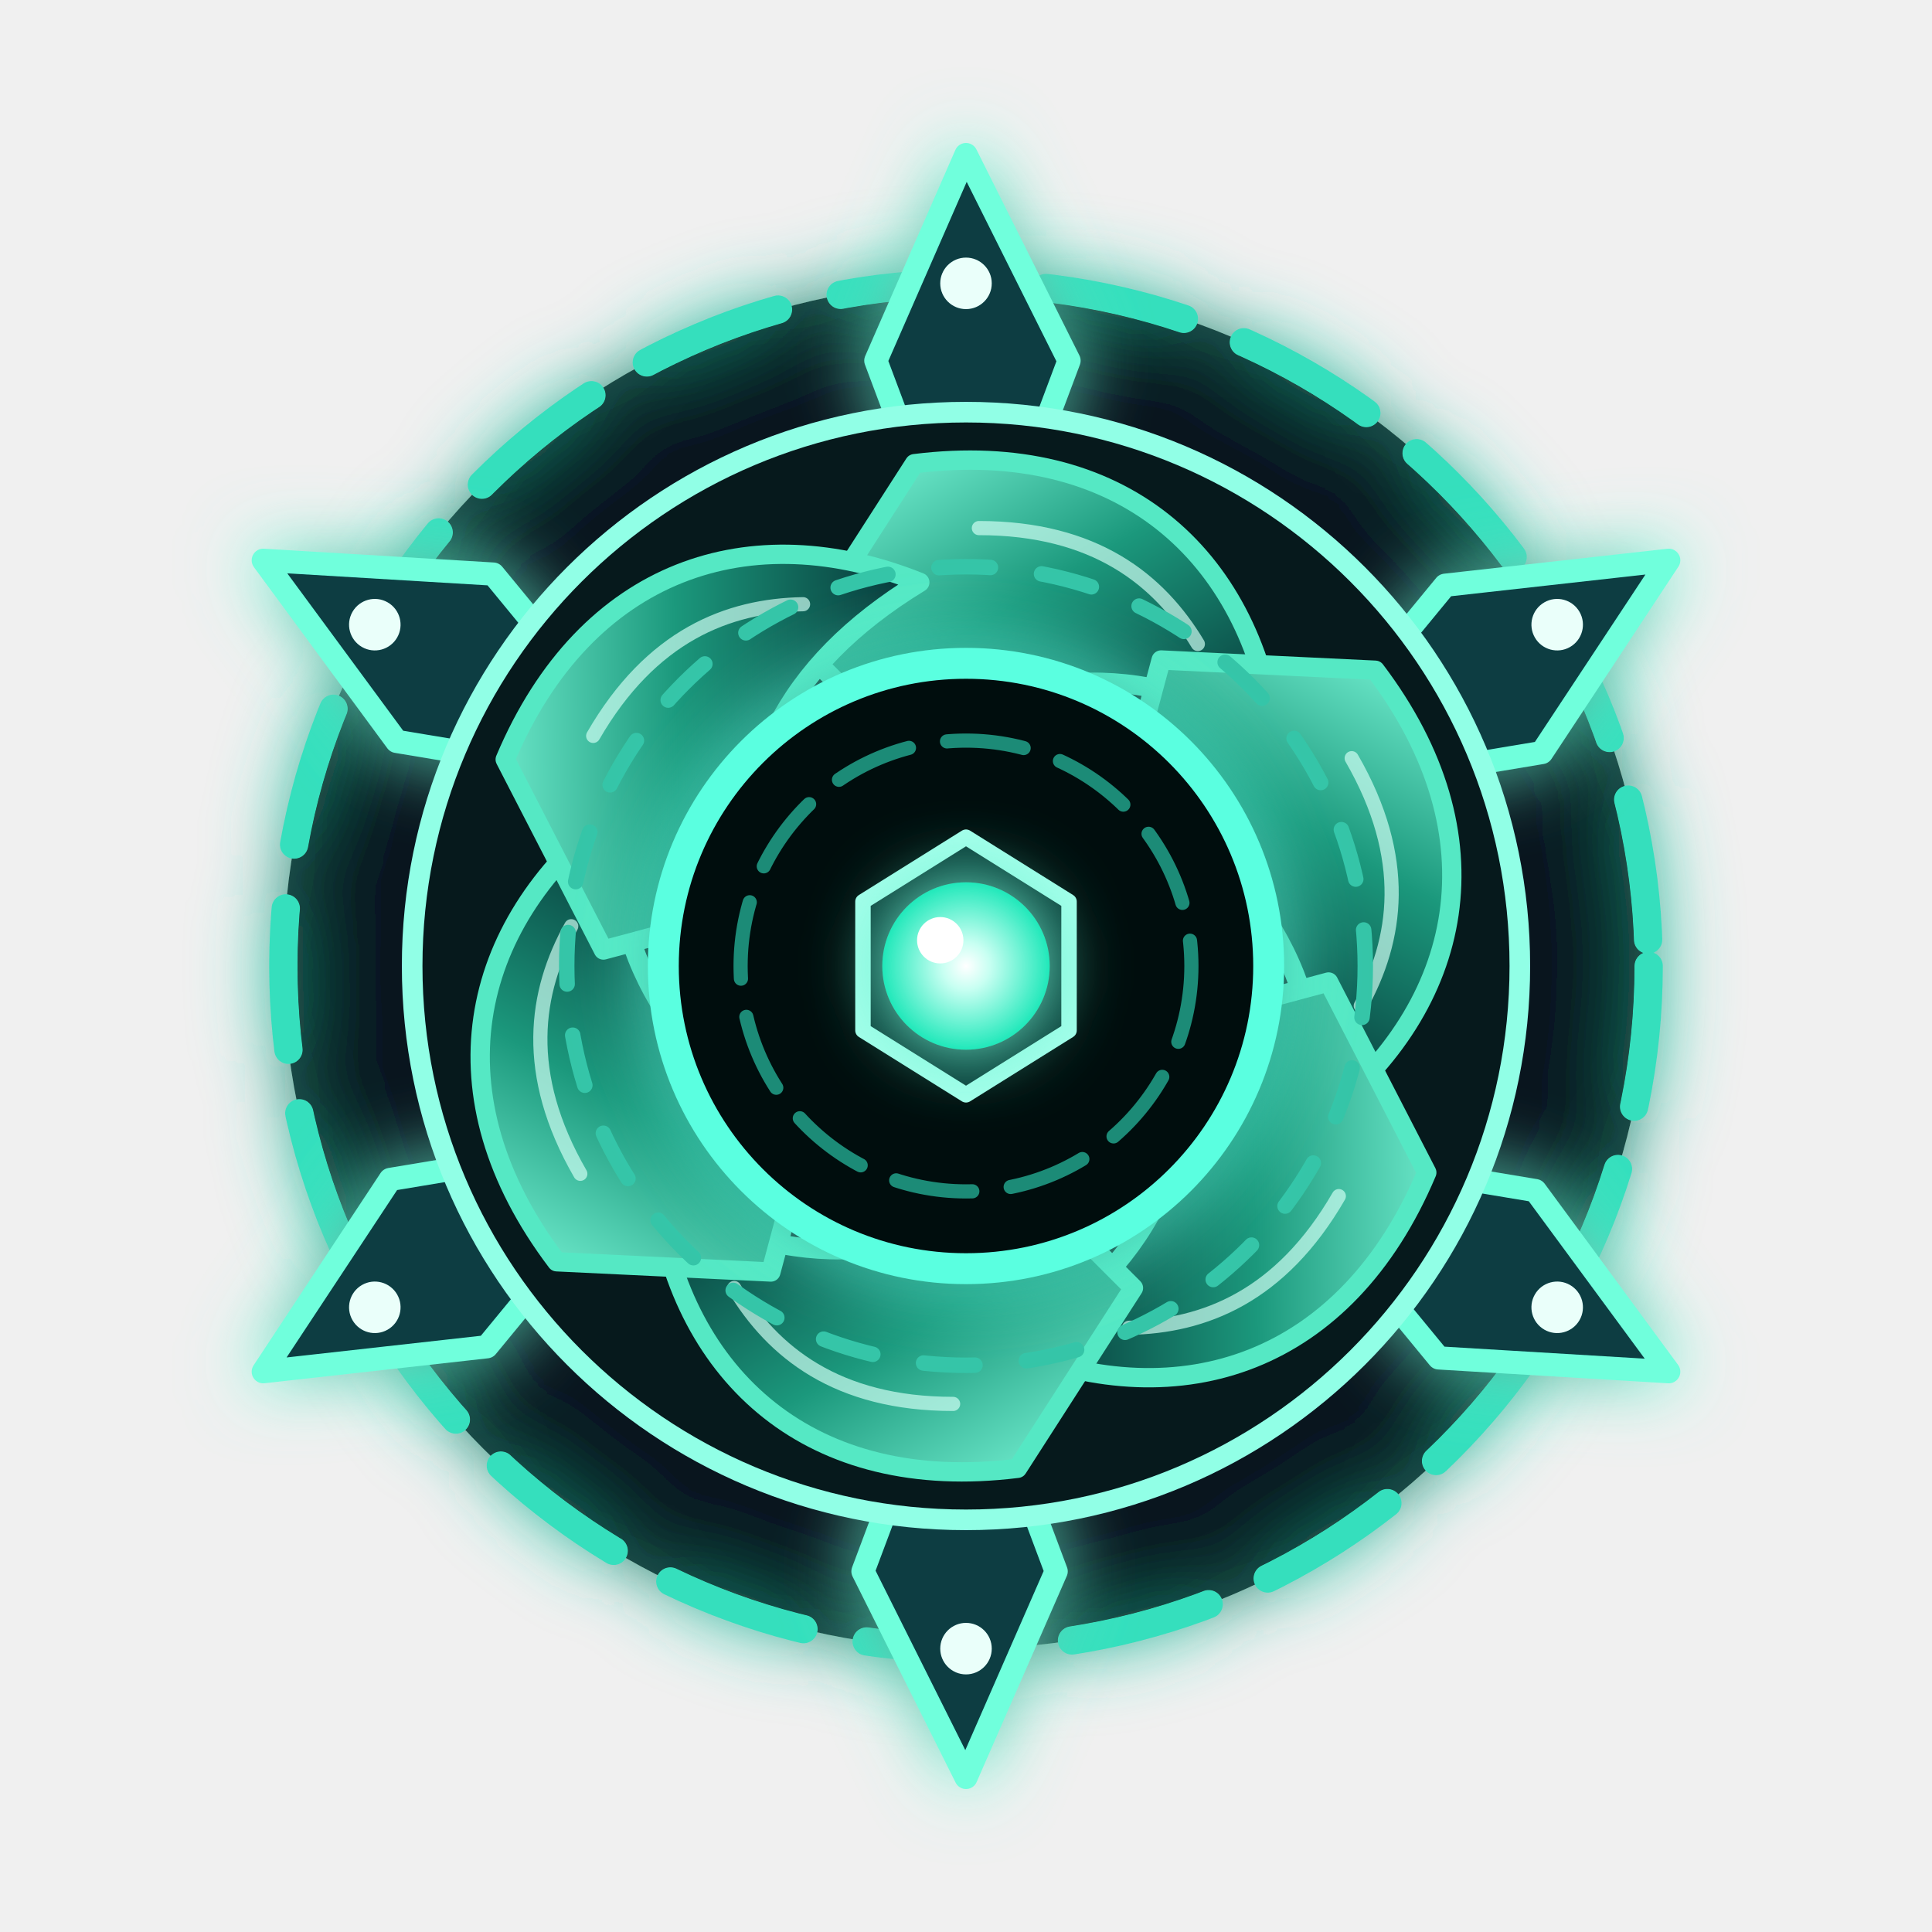
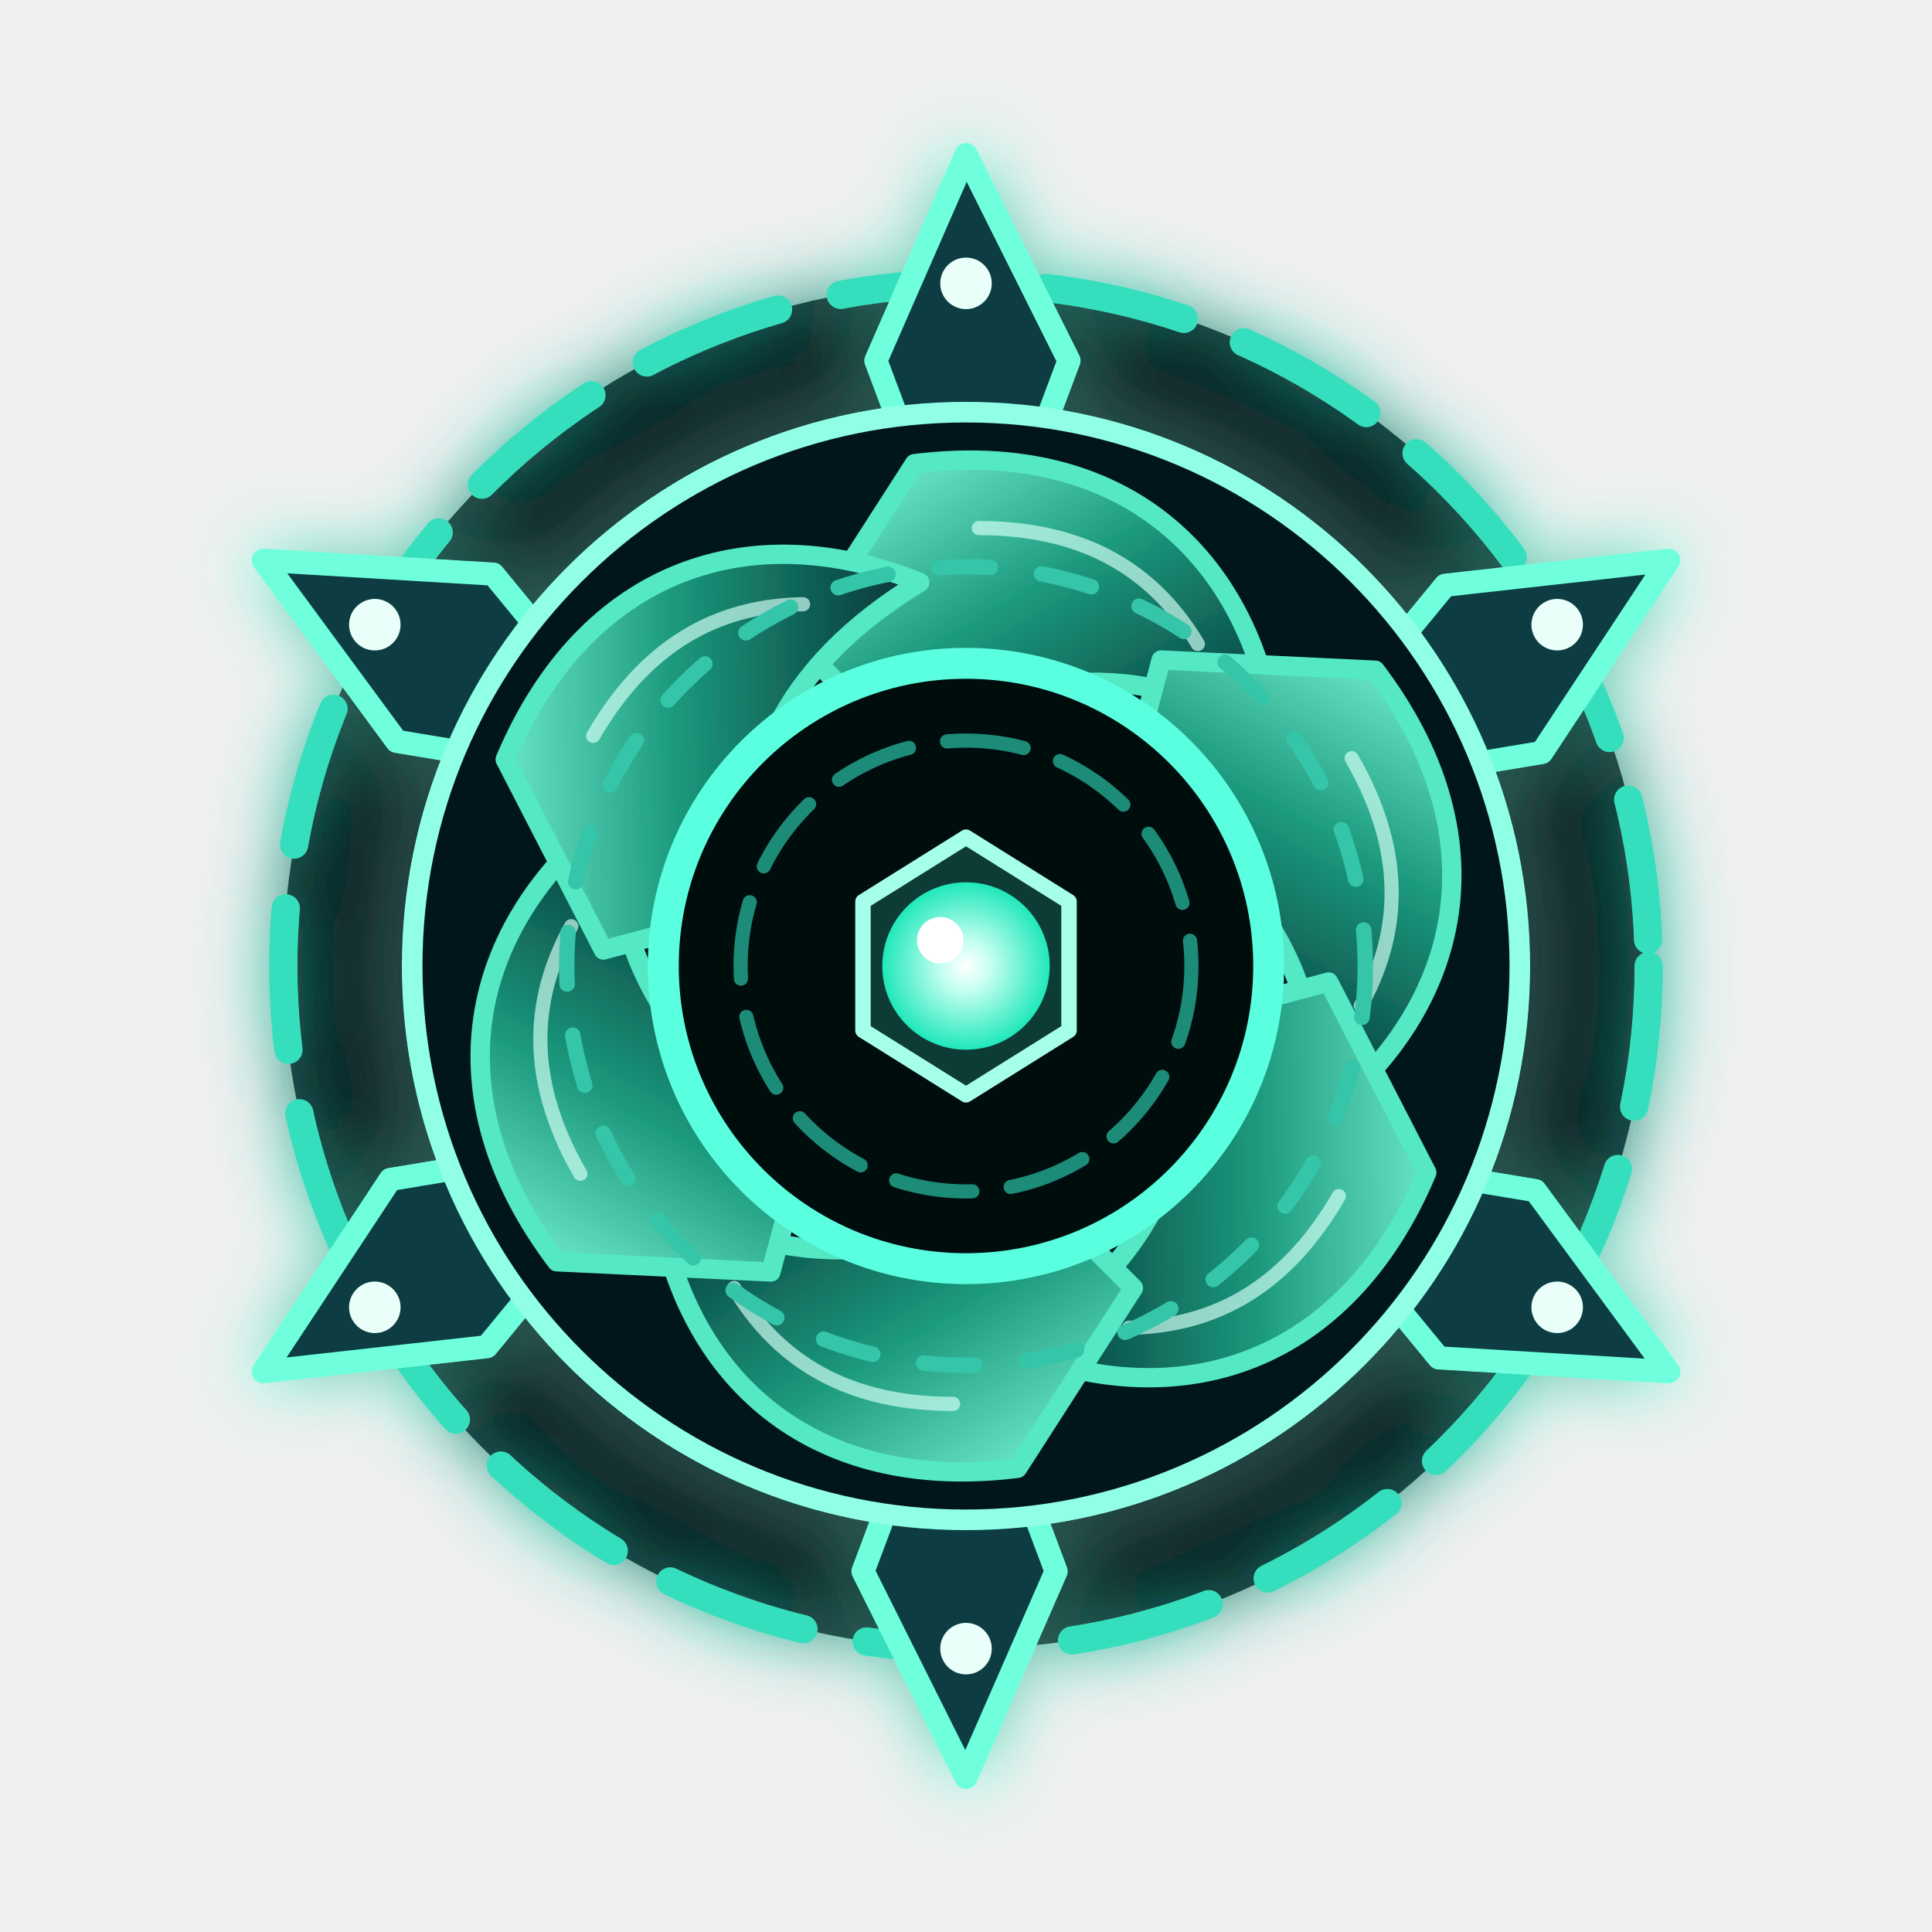
<svg xmlns="http://www.w3.org/2000/svg" width="150" height="150" viewBox="0 0 150 150">
  <defs>
    <linearGradient id="armor" x1="0" y1="0" x2="1" y2="1">
      <stop offset="0" stop-color="#83ffe0" />
      <stop offset="0.48" stop-color="#1b987c" />
      <stop offset="1" stop-color="#052d31" />
    </linearGradient>
    <radialGradient id="core">
      <stop offset="0" stop-color="#ffffff" />
      <stop offset="0.28" stop-color="#c8fff2" />
      <stop offset="1" stop-color="#20e8ba" />
    </radialGradient>
    <filter id="glow" x="-70%" y="-70%" width="240%" height="240%">
      <feGaussianBlur stdDeviation="2.8" result="blur" />
      <feMerge>
        <feMergeNode in="blur" />
        <feMergeNode in="SourceGraphic" />
      </feMerge>
    </filter>
    <g id="fin">
      <path d="M-7 -47 L0 -63 L8 -47 L5 -39 L-4 -39 Z" fill="#073e42" stroke="#70ffdc" stroke-width="1.8" />
      <circle cy="-53" r="2" fill="#eafffa" />
    </g>
    <g id="turbine">
      <path d="M-4 -39 C12 -41 22 -32 24 -18 C13 -24 4 -23 -5 -17 L-13 -25 Z" fill="url(#armor)" stroke="#55e8c4" stroke-width="1.5" />
      <path d="M1 -34 C10 -34 15 -30 18 -25" fill="none" stroke="#d0fff4" stroke-width="1.1" opacity="0.68" />
    </g>
  </defs>
-   <g transform="translate(75 75)" stroke-linejoin="round" stroke-linecap="round">
-     <circle r="53" fill="#020f12" fill-opacity="0.8" stroke="#36dfbd" stroke-width="2.2" stroke-dasharray="11 5" filter="url(#glow)" />
-     <g filter="url(#glow)">
+   <g transform="translate(75 75)" stroke-linejoin="round" stroke-linecap="round" filter="url(#glow)">
+     <circle r="53" fill="#020f12" fill-opacity="0.8" stroke="#36dfbd" stroke-width="2.2" stroke-dasharray="11 5" />
+     <g>
      <use href="#fin" />
      <use href="#fin" transform="rotate(60)" />
      <use href="#fin" transform="rotate(120)" />
      <use href="#fin" transform="rotate(180)" />
      <use href="#fin" transform="rotate(240)" />
      <use href="#fin" transform="rotate(300)" />
    </g>
    <circle r="43" fill="#06191c" stroke="#91ffe6" stroke-width="1.6" />
    <g>
      <use href="#turbine" />
      <use href="#turbine" transform="rotate(60)" />
      <use href="#turbine" transform="rotate(120)" />
      <use href="#turbine" transform="rotate(180)" />
      <use href="#turbine" transform="rotate(240)" />
      <use href="#turbine" transform="rotate(300)" />
    </g>
    <circle r="31" fill="none" stroke="#35c5a8" stroke-width="1.2" stroke-dasharray="4 4" />
-     <circle r="23.5" fill="#020b0d" stroke="#5affe0" stroke-width="2.4" filter="url(#glow)" />
+     <circle r="23.5" fill="#020b0d" stroke="#5affe0" stroke-width="2.4" />
    <circle r="17.5" fill="none" stroke="#1c8b77" stroke-width="1.1" stroke-dasharray="6 3" />
    <path d="M0 -10 L8 -5 L8 5 L0 10 L-8 5 L-8 -5 Z" fill="#0b3a36" stroke="#a6ffeb" stroke-width="1.2" />
-     <circle r="6.5" fill="url(#core)" filter="url(#glow)" />
+     <circle r="6.5" fill="url(#core)" />
    <circle cx="-2" cy="-2" r="1.8" fill="#ffffff" />
  </g>
</svg>
